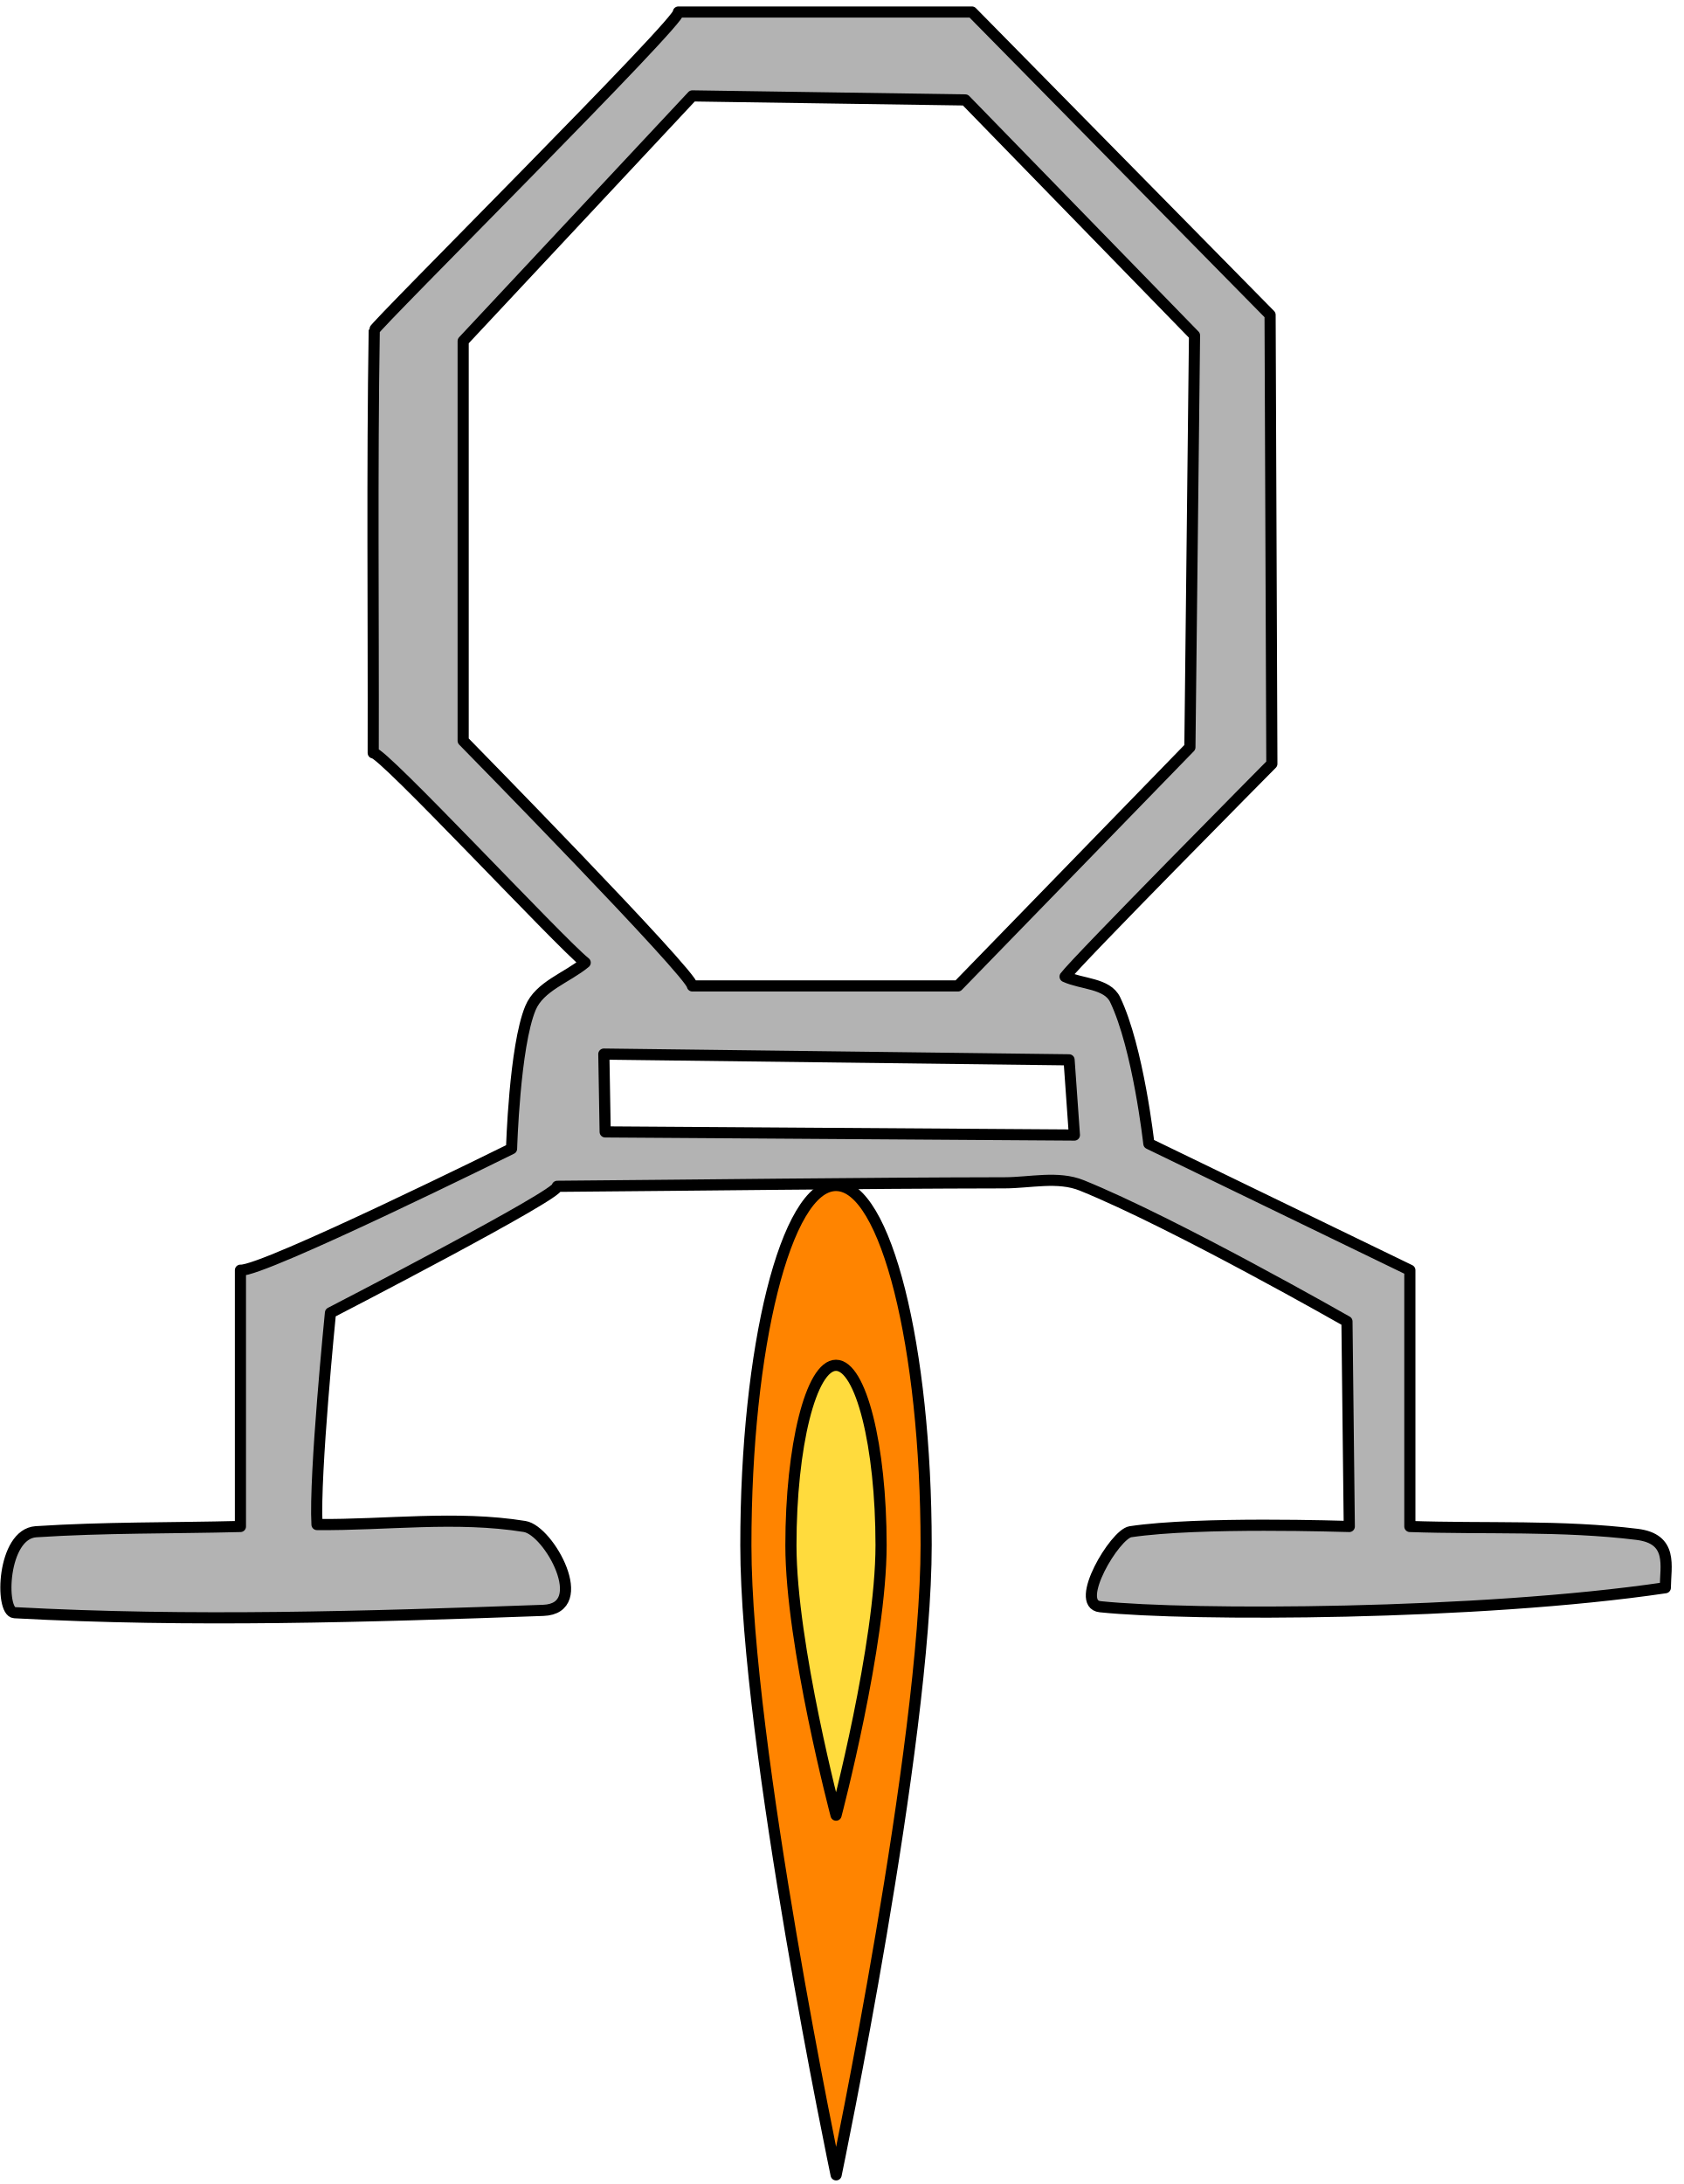
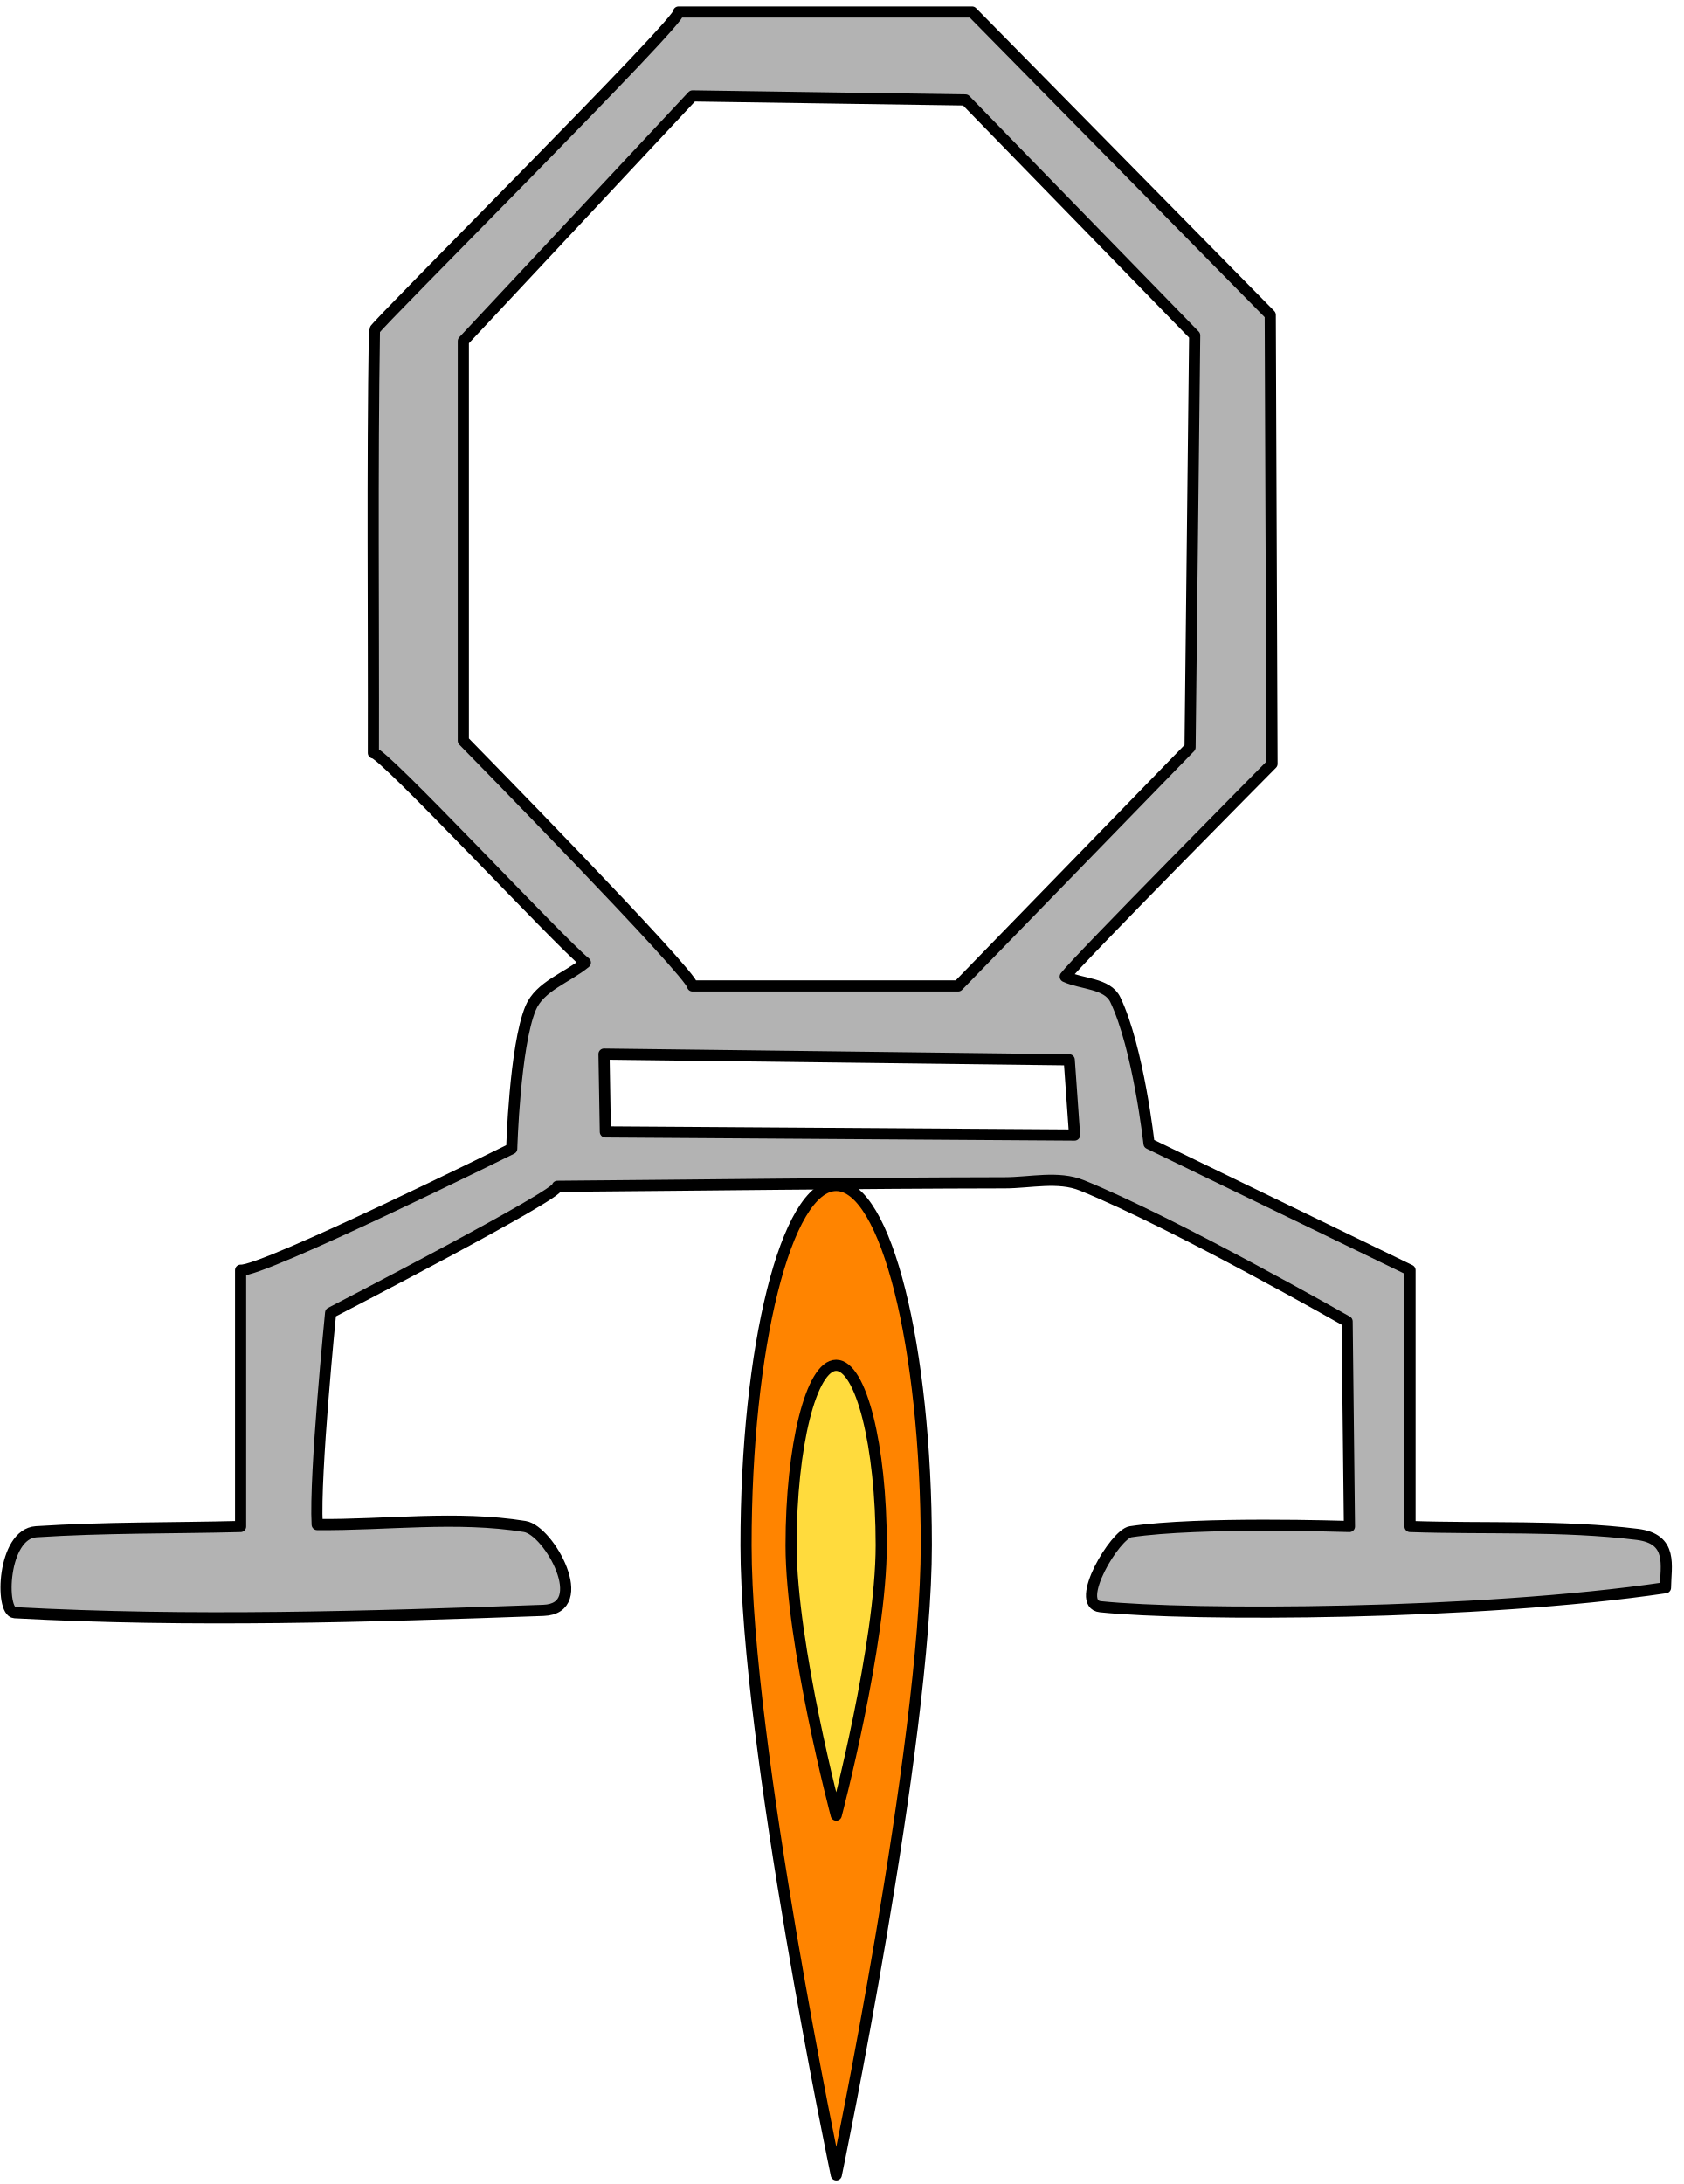
<svg xmlns="http://www.w3.org/2000/svg" width="100%" height="100%" viewBox="0 0 630 817" version="1.1" xml:space="preserve" style="fill-rule:evenodd;clip-rule:evenodd;stroke-linejoin:round;stroke-miterlimit:2;">
  <g id="rocket_3">
    <g id="flame_3">
-       <path d="M279.064,578.17c-0.025,-74.365 15.07,-134.664 33.698,-134.698c18.629,-0.067 33.749,60.131 33.757,134.463c0.026,74.331 -33.681,235.646 -33.681,235.646c0,-0 -33.766,-161.079 -33.774,-235.411Z" style="fill:#ff8400;stroke:#000;stroke-width:4.17px;" />
-       <path d="M295.922,578.137c-0.009,-37.183 7.547,-67.366 16.857,-67.4c9.318,0 16.866,30.083 16.874,67.231c0.009,37.183 -16.84,101.049 -16.84,101.049c-0,0 -16.866,-63.732 -16.891,-100.88Z" style="fill:#ffdb3d;stroke:#000;stroke-width:4.17px;" />
+       <path d="M279.127,578.17c-0.025,-74.365 15.07,-134.664 33.698,-134.698c18.629,-0.067 33.749,60.131 33.757,134.463c0.026,74.331 -33.681,235.646 -33.681,235.646c0,-0 -33.765,-161.079 -33.774,-235.411Z" style="fill:#ff8400;stroke:#000;stroke-width:4.17px;" />
+       <path d="M295.985,578.137c-0.009,-37.183 7.547,-67.366 16.857,-67.4c9.319,0 16.866,30.083 16.875,67.231c0.008,37.183 -16.841,101.049 -16.841,101.049c-0,0 -16.866,-63.732 -16.891,-100.88Z" style="fill:#ffdb3d;stroke:#000;stroke-width:4.17px;" />
    </g>
    <g id="rocket">
-       <path id="rocket1" d="M475.204,117.801l-111.565,-113.308l-109.821,0c2.613,1.744 -113.767,117.52 -113.792,119.043c-0.851,52.702 -0.258,105.418 -0.387,158.125c3.05,-0.87 69.649,70.751 79.315,78.446c-6.828,5.664 -17.078,8.803 -20.484,16.995c-5.97,14.365 -7.067,52.615 -7.067,52.615c-0,0 -93.205,46.127 -101.446,45.441l0,95.875c-25.494,0.654 -51.034,0.299 -76.484,1.961c-12.682,0.828 -13.555,29.99 -8.061,30.289c65.854,3.57 131.943,1.51 197.852,-0.872c18.23,-0.66 2.197,-29.896 -6.973,-31.378c-25.563,-4.133 -51.789,-0.483 -77.685,-0.723c-1.05,-18.564 5.035,-79.211 5.035,-79.211c0,-0 86.596,-44.705 84.853,-47.319c55.782,-0.437 111.563,-1.215 167.347,-1.307c9.647,-0.018 19.984,-2.64 28.927,0.98c34.446,13.942 99.199,50.88 99.199,50.88c-0,0 0.58,51.133 0.871,76.7c-1.743,0 -55.98,-1.905 -81.876,1.961c-5.82,0.869 -21.361,27.005 -11.33,28.055c33.352,3.492 141.685,3.231 211.448,-7.102c0.056,-8.105 3.009,-18.298 -10.599,-19.973c-28.133,-3.459 -56.654,-1.961 -84.982,-2.941l0,-95.875l-97.657,-47.336c-0,-0 -3.971,-35.836 -12.617,-53.875c-2.969,-6.195 -12.482,-5.741 -18.722,-8.611c4.12,-5.655 77.363,-79.604 77.363,-79.604l-0.662,-167.931Zm-73.214,306.803l-1.994,-28.141l-174.071,-2.147l0.502,29.112l175.563,1.176Zm-142.943,-388.733l-85.755,91.722l0,149.506c0,-0 85.755,87.365 85.755,91.723l99.363,-0l86.792,-89.277l1.726,-154.065l-85.758,-88.095l-102.123,-1.514Z" style="fill:#b3b3b3;stroke:#000;stroke-width:4.17px;" />
+       <path id="rocket1" d="M475.267,117.801l-111.565,-113.308l-109.821,0c2.613,1.744 -113.767,117.52 -113.792,119.043c-0.851,52.702 -0.258,105.418 -0.387,158.125c3.05,-0.87 69.649,70.751 79.315,78.446c-6.828,5.664 -17.078,8.803 -20.484,16.995c-5.97,14.365 -7.067,52.615 -7.067,52.615c-0,0 -93.205,46.127 -101.446,45.441l0,95.875c-25.494,0.654 -51.034,0.299 -76.484,1.961c-12.682,0.828 -13.555,29.99 -8.061,30.289c65.854,3.57 131.944,1.51 197.852,-0.872c18.23,-0.66 2.197,-29.896 -6.973,-31.378c-25.563,-4.133 -51.789,-0.483 -77.685,-0.723c-1.05,-18.564 5.035,-79.211 5.035,-79.211c0,-0 86.596,-44.705 84.853,-47.319c55.782,-0.437 111.563,-1.215 167.348,-1.307c9.647,-0.018 19.983,-2.64 28.926,0.98c34.446,13.942 99.199,50.88 99.199,50.88c-0,0 0.58,51.133 0.872,76.7c-1.744,0 -55.981,-1.905 -81.877,1.961c-5.82,0.869 -21.361,27.005 -11.33,28.055c33.353,3.492 141.685,3.231 211.448,-7.102c0.056,-8.105 3.01,-18.298 -10.599,-19.973c-28.132,-3.459 -56.654,-1.961 -84.981,-2.941l-0,-95.875l-97.658,-47.336c-0,-0 -3.971,-35.836 -12.617,-53.875c-2.969,-6.195 -12.481,-5.741 -18.722,-8.611c4.12,-5.655 77.363,-79.604 77.363,-79.604l-0.662,-167.931Zm-73.214,306.803l-1.994,-28.141l-174.07,-2.147l0.501,29.112l175.563,1.176Zm-142.943,-388.733l-85.754,91.722l-0,149.506c-0,-0 85.754,87.365 85.754,91.723l99.363,-0l86.792,-89.277l1.726,-154.065l-85.758,-88.095l-102.123,-1.514Z" style="fill:#b3b3b3;stroke:#000;stroke-width:4.17px;" />
    </g>
  </g>
</svg>
